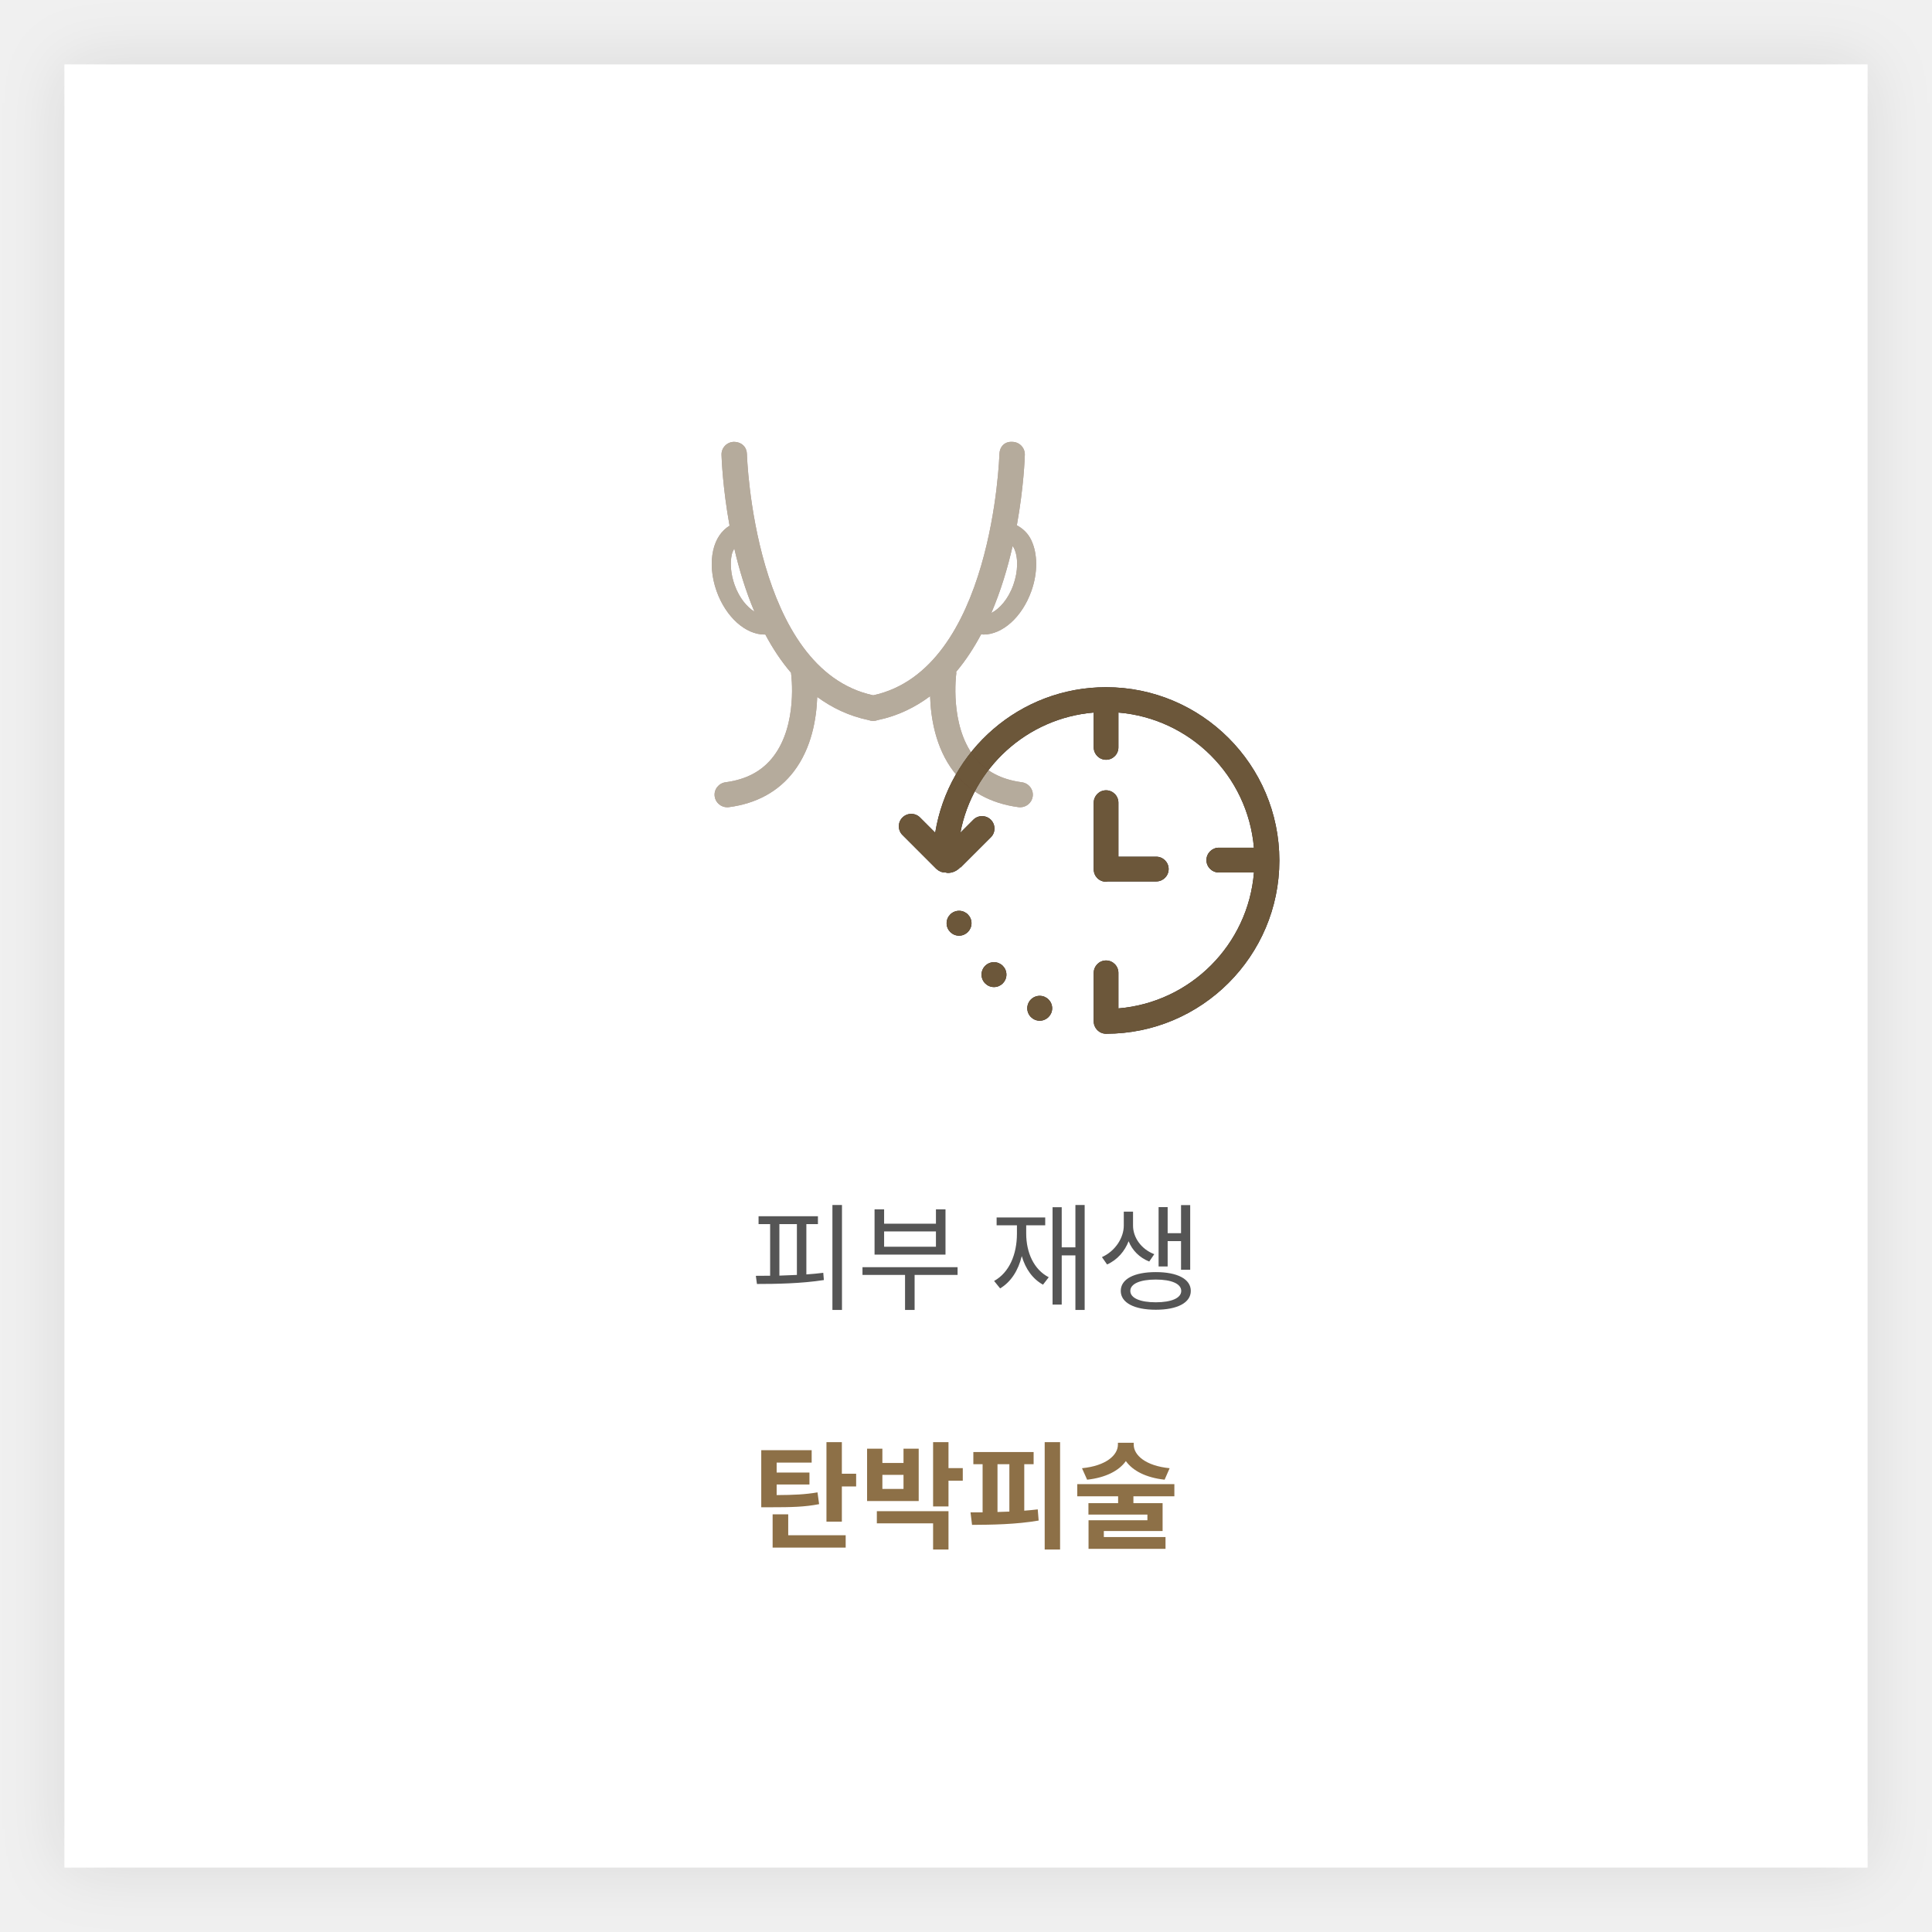
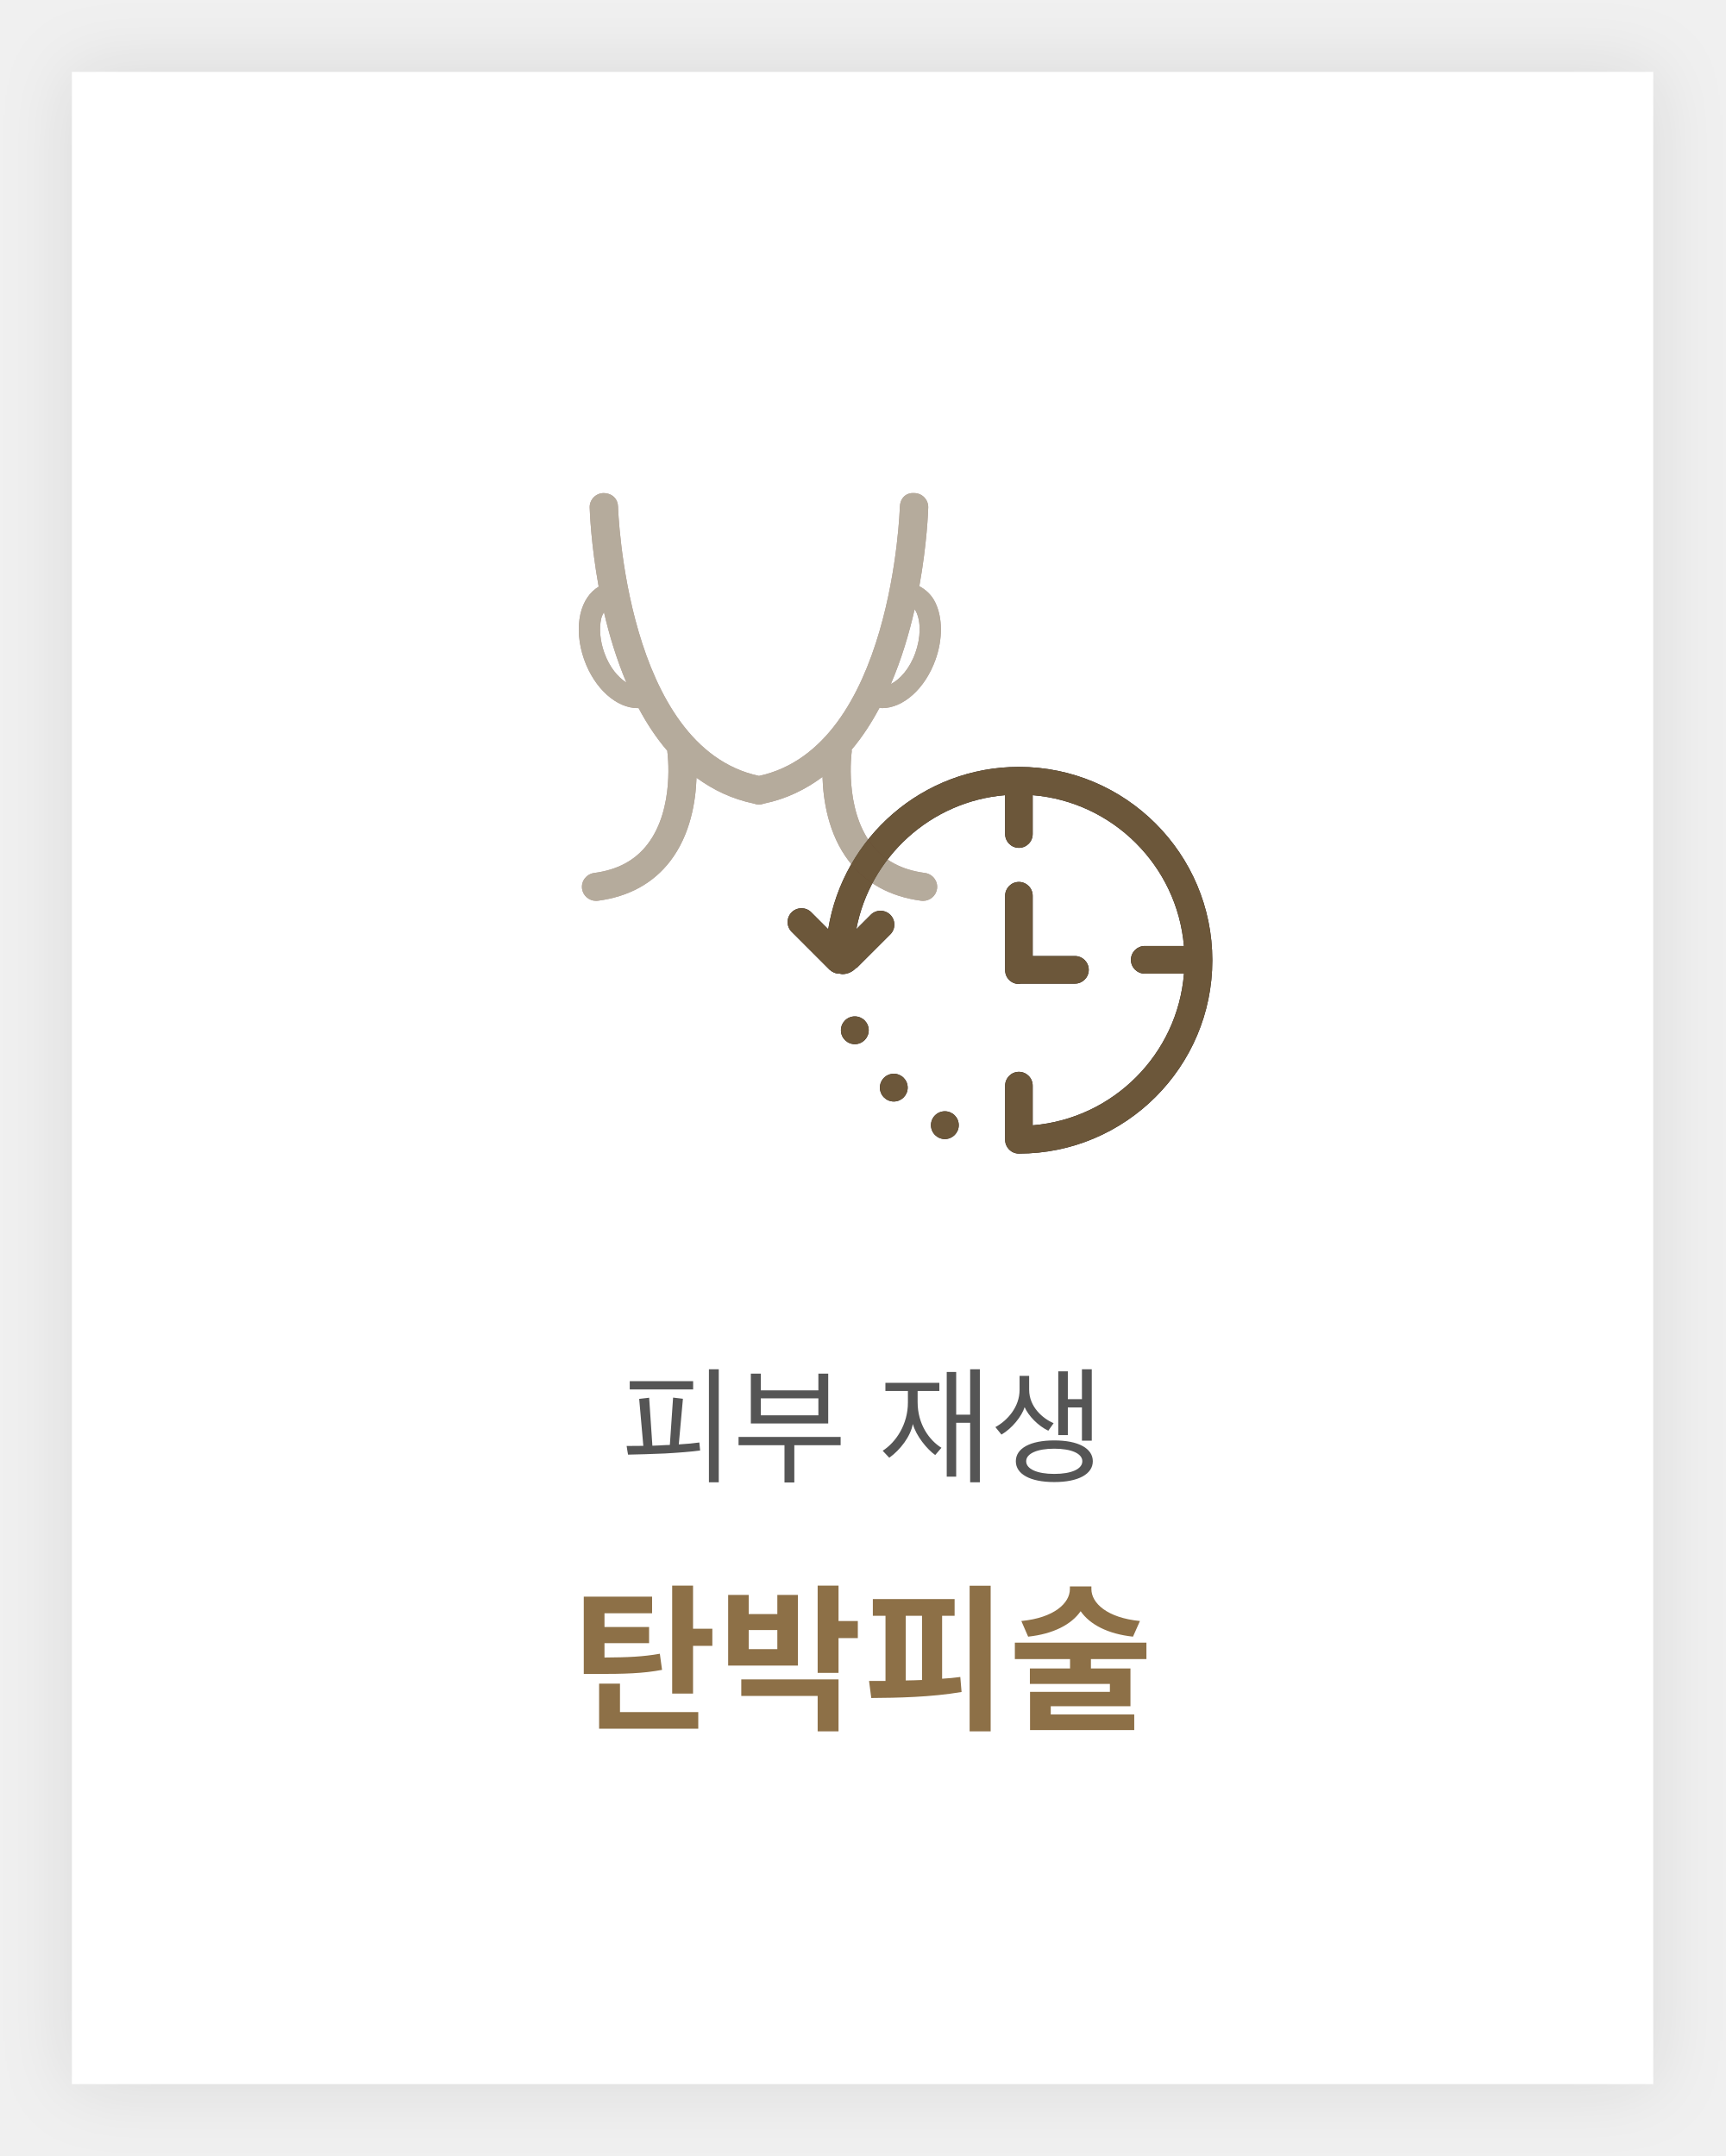
- <svg xmlns="http://www.w3.org/2000/svg" xmlns:xlink="http://www.w3.org/1999/xlink" width="300px" height="300px" viewBox="0 0 300 300" version="1.1">
+ <svg xmlns="http://www.w3.org/2000/svg" xmlns:xlink="http://www.w3.org/1999/xlink" width="240px" height="300px" viewBox="0 0 240 300" version="1.1">
  <defs>
-     <rect id="path-1" x="0" y="0" width="280" height="280" />
-     <filter x="-5.4%" y="-5.4%" width="110.7%" height="110.7%" filterUnits="objectBoundingBox" id="filter-2">
+     <rect id="path-1" x="0" y="0" width="220" height="280" />
+     <filter x="-6.8%" y="-5.4%" width="113.6%" height="110.7%" filterUnits="objectBoundingBox" id="filter-2">
      <feOffset dx="0" dy="0" in="SourceAlpha" result="shadowOffsetOuter1" />
      <feGaussianBlur stdDeviation="5" in="shadowOffsetOuter1" result="shadowBlurOuter1" />
      <feColorMatrix values="0 0 0 0 0   0 0 0 0 0   0 0 0 0 0  0 0 0 0.1 0" type="matrix" in="shadowBlurOuter1" />
    </filter>
    <path d="M15.018,43.218 C13.952,43.218 13.085,44.082 13.085,45.15 C13.085,46.216 13.952,47.083 15.018,47.083 C16.083,47.083 16.95,46.216 16.95,45.15 C16.95,44.082 16.083,43.218 15.018,43.218 M20.439,51.198 C21.505,51.198 22.372,52.062 22.372,53.13 C22.372,54.195 21.505,55.062 20.439,55.062 C19.374,55.062 18.507,54.195 18.507,53.13 C18.507,52.062 19.374,51.198 20.439,51.198 Z M27.543,56.422 C28.609,56.422 29.476,57.286 29.476,58.354 C29.476,59.42 28.609,60.287 27.543,60.287 C26.478,60.287 25.611,59.42 25.611,58.354 C25.611,57.286 26.478,56.422 27.543,56.422 Z M37.843,8.5 C52.681,8.5 64.754,20.564 64.754,35.408 C64.754,50.243 52.681,62.311 37.843,62.311 C36.781,62.311 35.928,61.449 35.928,60.387 L35.928,52.859 C35.928,51.796 36.781,50.932 37.843,50.932 C38.906,50.932 39.761,51.796 39.761,52.859 L39.761,58.375 C50.964,57.443 59.909,48.481 60.81,37.27 L55.356,37.27 C54.293,37.27 53.429,36.408 53.429,35.349 C53.429,34.292 54.293,33.419 55.356,33.419 L60.804,33.419 C59.847,22.262 50.922,13.362 39.761,12.435 L39.761,17.841 C39.761,18.904 38.906,19.765 37.843,19.765 C36.781,19.765 35.928,18.904 35.928,17.841 L35.928,12.435 C25.558,13.294 17.129,21.046 15.222,31.09 L17.236,29.076 C17.981,28.331 19.205,28.336 19.953,29.084 C20.701,29.832 20.704,31.053 19.959,31.799 L15.264,36.49 L15.236,36.437 C14.746,36.981 14.052,37.338 13.261,37.338 C13.119,37.338 12.998,37.278 12.864,37.255 L12.856,37.27 C12.335,37.27 11.867,37.06 11.521,36.726 L11.519,36.74 L6.226,31.447 C5.481,30.702 5.481,29.481 6.229,28.733 C6.977,27.985 8.204,27.979 8.949,28.724 L11.315,31.09 C13.391,18.298 24.481,8.5 37.843,8.5 Z M37.843,24.509 C38.906,24.509 39.761,25.371 39.761,26.436 L39.761,34.82 L45.638,34.82 C46.7,34.82 47.561,35.678 47.561,36.735 C47.561,37.803 46.7,38.659 45.638,38.659 L38.084,38.659 C38.002,38.67 37.928,38.707 37.843,38.707 C36.781,38.707 35.928,37.852 35.928,36.789 L35.928,26.436 C35.928,25.371 36.781,24.509 37.843,24.509 Z" id="path-3" />
    <path d="M59.237,24.796 C59.304,24.901 59.387,24.979 59.446,25.104 C60.136,26.519 60.101,28.707 59.355,30.813 C58.55,33.078 57.192,34.544 55.933,35.188 C57.413,31.721 58.483,28.145 59.237,24.796 M16.064,30.813 C15.484,29.179 15.326,27.455 15.638,26.09 C15.721,25.72 15.879,25.455 16.021,25.166 C16.751,28.344 17.765,31.706 19.146,34.981 C17.986,34.248 16.794,32.868 16.064,30.813 M60.669,61.47 C57.405,61.033 54.974,59.727 53.242,57.465 C49.429,52.497 50.479,44.675 50.491,44.597 C50.507,44.503 50.475,44.414 50.475,44.316 C51.975,42.542 53.253,40.561 54.362,38.475 C54.481,38.483 54.591,38.533 54.714,38.533 C57.634,38.533 60.697,35.858 62.149,31.784 C63.164,28.929 63.148,25.958 62.114,23.833 C61.601,22.772 60.807,22.059 59.896,21.567 C60.961,15.679 61.123,11.125 61.135,10.606 C61.159,9.526 60.298,8.633 59.209,8.61 C57.942,8.52 57.216,9.436 57.188,10.509 C57.18,10.848 56.138,43.977 37.585,47.966 C19.056,43.981 17.99,10.848 17.982,10.509 C17.958,9.436 17.197,8.629 15.961,8.61 C14.872,8.633 14.012,9.526 14.035,10.606 C14.051,11.125 14.213,15.714 15.287,21.633 C14.047,22.386 13.143,23.688 12.745,25.451 C12.315,27.366 12.5,29.612 13.27,31.784 C14.722,35.858 17.789,38.533 20.709,38.533 C20.753,38.533 20.788,38.514 20.832,38.514 C21.968,40.655 23.294,42.675 24.849,44.484 C24.853,44.523 24.837,44.558 24.841,44.601 C24.853,44.679 25.927,52.454 22.102,57.453 C20.37,59.719 17.939,61.033 14.667,61.47 C13.586,61.614 12.828,62.597 12.974,63.665 C13.108,64.644 13.956,65.353 14.927,65.353 C15.014,65.353 15.105,65.346 15.196,65.334 C19.502,64.761 22.884,62.897 25.252,59.805 C28.066,56.124 28.784,51.518 28.899,48.223 C31.199,49.904 33.828,51.187 36.895,51.819 C36.914,51.826 36.938,51.83 36.958,51.838 C37.044,51.854 37.119,51.893 37.21,51.912 C37.333,51.932 37.455,51.943 37.577,51.943 C37.581,51.943 37.581,51.943 37.581,51.943 L37.585,51.943 C37.589,51.943 37.589,51.943 37.589,51.943 C37.711,51.943 37.834,51.932 37.956,51.912 C38.047,51.893 38.122,51.854 38.209,51.838 C38.232,51.83 38.252,51.826 38.272,51.819 C41.413,51.171 44.089,49.842 46.426,48.103 C46.528,51.398 47.235,56.077 50.084,59.805 C52.448,62.897 55.835,64.761 60.14,65.334 C60.227,65.346 60.318,65.353 60.405,65.353 C61.38,65.353 62.224,64.644 62.362,63.665 C62.508,62.597 61.751,61.614 60.669,61.47" id="path-5" />
  </defs>
  <g id="Page-1" stroke="none" stroke-width="1" fill="none" fill-rule="evenodd">
-     <g id="귀앞안면거상술" transform="translate(-660, -5495)">
-       <g id="Group-19" transform="translate(670, 5505)">
+     <g id="8_Forehead-Lift" transform="translate(-599, -6366)">
+       <g id="Group-30" transform="translate(609, 6376)">
        <g id="Rectangle-5">
          <use fill="black" fill-opacity="1" filter="url(#filter-2)" xlink:href="#path-1" />
          <use fill="#FFFFFF" fill-rule="evenodd" xlink:href="#path-1" />
        </g>
-         <text id="피부-재생" font-family="AppleSDGothicNeo-Regular, Apple SD Gothic Neo" font-size="18" font-weight="normal" line-spacing="27" fill="#555555">
-           <tspan x="106.493" y="192">피부 재생</tspan>
-         </text>
-         <text id="탄박피술" font-family="NotoSansCJKkr-Bold, Noto Sans CJK KR" font-size="18" font-weight="bold" fill="#8D7047">
-           <tspan x="106.88" y="229">탄박피술</tspan>
-         </text>
-         <g id="Group-7" transform="translate(88, 50)">
+         <path d="M87.401,191.832 C86.231,191.994 84.431,192.138 82.523,192.246 C80.687,192.318 78.797,192.39 77.375,192.408 C77.303,192.012 77.231,191.616 77.177,191.202 C77.915,191.202 78.689,191.202 79.499,191.184 L78.923,184.65 L80.309,184.488 L80.759,191.166 C81.389,191.148 82.001,191.112 82.613,191.076 C82.811,191.076 82.991,191.058 83.189,191.058 C83.333,188.88 83.477,186.666 83.639,184.47 L85.007,184.632 C84.809,186.738 84.611,188.88 84.431,190.986 C85.583,190.914 86.573,190.824 87.293,190.716 L87.401,191.832 Z M89.993,196.26 L88.625,196.26 L88.625,180.528 L89.993,180.528 L89.993,196.26 Z M86.429,183.336 L77.609,183.336 L77.609,182.184 L86.429,182.184 L86.429,183.336 Z M105.221,188.07 L94.457,188.07 L94.457,181.14 L95.843,181.14 L95.843,183.462 L103.853,183.462 L103.853,181.14 L105.221,181.14 L105.221,188.07 Z M100.505,196.278 L99.137,196.278 L99.137,191.094 L92.747,191.094 L92.747,189.942 L106.949,189.942 L106.949,191.094 L100.505,191.094 L100.505,196.278 Z M103.853,186.936 L103.853,184.578 L95.843,184.578 L95.843,186.936 L103.853,186.936 Z M126.317,196.26 L124.967,196.26 L124.967,187.98 L123.023,187.98 L123.023,195.468 L121.709,195.468 L121.709,180.906 L123.023,180.906 L123.023,186.846 L124.967,186.846 L124.967,180.528 L126.317,180.528 L126.317,196.26 Z M120.971,191.454 L120.107,192.462 C118.991,191.688 117.443,189.798 116.993,188.142 C116.669,189.888 115.247,191.742 113.717,192.84 L112.799,191.868 C114.653,190.68 116.309,188.196 116.309,185.154 L116.309,183.552 L113.177,183.552 L113.177,182.418 L120.683,182.418 L120.683,183.552 L117.659,183.552 L117.659,185.1 C117.659,188.214 119.315,190.428 120.971,191.454 Z M142.031,193.326 C142.031,195.108 140.033,196.224 136.667,196.224 C133.301,196.224 131.321,195.108 131.321,193.326 C131.321,191.544 133.301,190.428 136.667,190.428 C140.033,190.428 142.031,191.544 142.031,193.326 Z M141.887,190.464 L140.519,190.464 L140.519,185.838 L138.557,185.838 L138.557,189.69 L137.225,189.69 L137.225,180.816 L138.557,180.816 L138.557,184.686 L140.519,184.686 L140.519,180.528 L141.887,180.528 L141.887,190.464 Z M136.667,191.58 C134.273,191.58 132.761,192.264 132.761,193.326 C132.761,194.406 134.273,195.09 136.667,195.09 C139.079,195.09 140.573,194.406 140.573,193.326 C140.573,192.264 139.079,191.58 136.667,191.58 Z M136.577,188.034 L135.839,189.078 C134.435,188.412 133.085,187.026 132.545,185.802 C132.149,187.08 130.781,188.772 129.323,189.618 L128.477,188.574 C130.151,187.674 131.843,185.766 131.843,183.408 L131.843,181.446 L133.175,181.446 L133.175,183.372 C133.175,185.784 135.083,187.386 136.577,188.034 Z" id="피부-재생" fill="#555555" />
+         <path d="M81.796,220.112 L82.104,222.356 C79.42,222.862 76.956,222.928 72.908,222.928 L71.214,222.928 L71.214,212.17 L80.718,212.17 L80.718,214.48 L74.096,214.48 L74.096,216.394 L80.3,216.394 L80.3,218.638 L74.096,218.638 L74.096,220.64 C77.352,220.618 79.464,220.53 81.796,220.112 Z M76.252,224.27 L76.252,228.23 L87.142,228.23 L87.142,230.54 L73.348,230.54 L73.348,224.27 L76.252,224.27 Z M86.416,216.636 L89.1,216.636 L89.1,219.012 L86.416,219.012 L86.416,225.656 L83.512,225.656 L83.512,210.63 L86.416,210.63 L86.416,216.636 Z M98.142,219.474 L98.142,216.812 L94.16,216.812 L94.16,219.474 L98.142,219.474 Z M101.002,211.928 L101.002,221.762 L91.3,221.762 L91.3,211.928 L94.16,211.928 L94.16,214.59 L98.142,214.59 L98.142,211.928 L101.002,211.928 Z M93.126,225.986 L93.126,223.676 L106.656,223.676 L106.656,230.914 L103.752,230.914 L103.752,225.986 L93.126,225.986 Z M109.34,215.558 L109.34,217.934 L106.656,217.934 L106.656,222.774 L103.752,222.774 L103.752,210.63 L106.656,210.63 L106.656,215.558 L109.34,215.558 Z M116.006,214.832 L116.006,223.83 C116.754,223.83 117.502,223.786 118.272,223.764 L118.272,214.832 L116.006,214.832 Z M121.066,214.832 L121.066,223.588 C121.924,223.544 122.76,223.456 123.596,223.346 L123.772,225.436 C119.504,226.162 114.84,226.25 111.21,226.272 L110.902,223.896 L113.19,223.896 L113.19,214.832 L111.43,214.832 L111.43,212.5 L122.804,212.5 L122.804,214.832 L121.066,214.832 Z M124.894,210.652 L127.82,210.652 L127.82,230.914 L124.894,230.914 L124.894,210.652 Z M148.588,215.558 L147.62,217.736 C144.122,217.362 141.614,216.042 140.338,214.194 C139.062,216.042 136.532,217.362 133.034,217.736 L132.088,215.558 C136.642,215.118 138.842,213.072 138.842,211.114 L138.842,210.74 L141.834,210.74 L141.834,211.114 C141.834,213.072 144.034,215.118 148.588,215.558 Z M149.49,220.86 L141.768,220.86 L141.768,222.158 L147.268,222.158 L147.268,227.416 L136.18,227.416 L136.18,228.56 L147.796,228.56 L147.796,230.738 L133.298,230.738 L133.298,225.414 L144.408,225.414 L144.408,224.314 L133.276,224.314 L133.276,222.158 L138.864,222.158 L138.864,220.86 L131.186,220.86 L131.186,218.572 L149.49,218.572 L149.49,220.86 Z" id="탄박피술" fill="#8D7047" />
+         <g id="Group-7" transform="translate(58, 50)">
          <g id="-round/ver1/anti-aging" transform="translate(35.90476, 38.2093)">
            <mask id="mask-4" fill="white">
              <use xlink:href="#path-3" />
            </mask>
            <use id="Mask" fill="#231916" fill-rule="evenodd" xlink:href="#path-3" />
            <g id="swatch/dark-brown1" mask="url(#mask-4)" fill="#6C573A" fill-rule="evenodd">
              <rect id="Rectangle" x="0" y="0" width="71" height="68" />
            </g>
          </g>
          <g id="-round/ver1/face3" opacity="0.5">
            <mask id="mask-6" fill="white">
              <use xlink:href="#path-5" />
            </mask>
            <use id="Fill-1" fill="#613627" fill-rule="evenodd" xlink:href="#path-5" />
            <g id="swatch/dark-brown1" mask="url(#mask-6)" fill="#6C573A" fill-rule="evenodd">
              <rect id="Rectangle" x="0" y="0" width="77" height="74" />
            </g>
          </g>
        </g>
      </g>
    </g>
  </g>
</svg>
